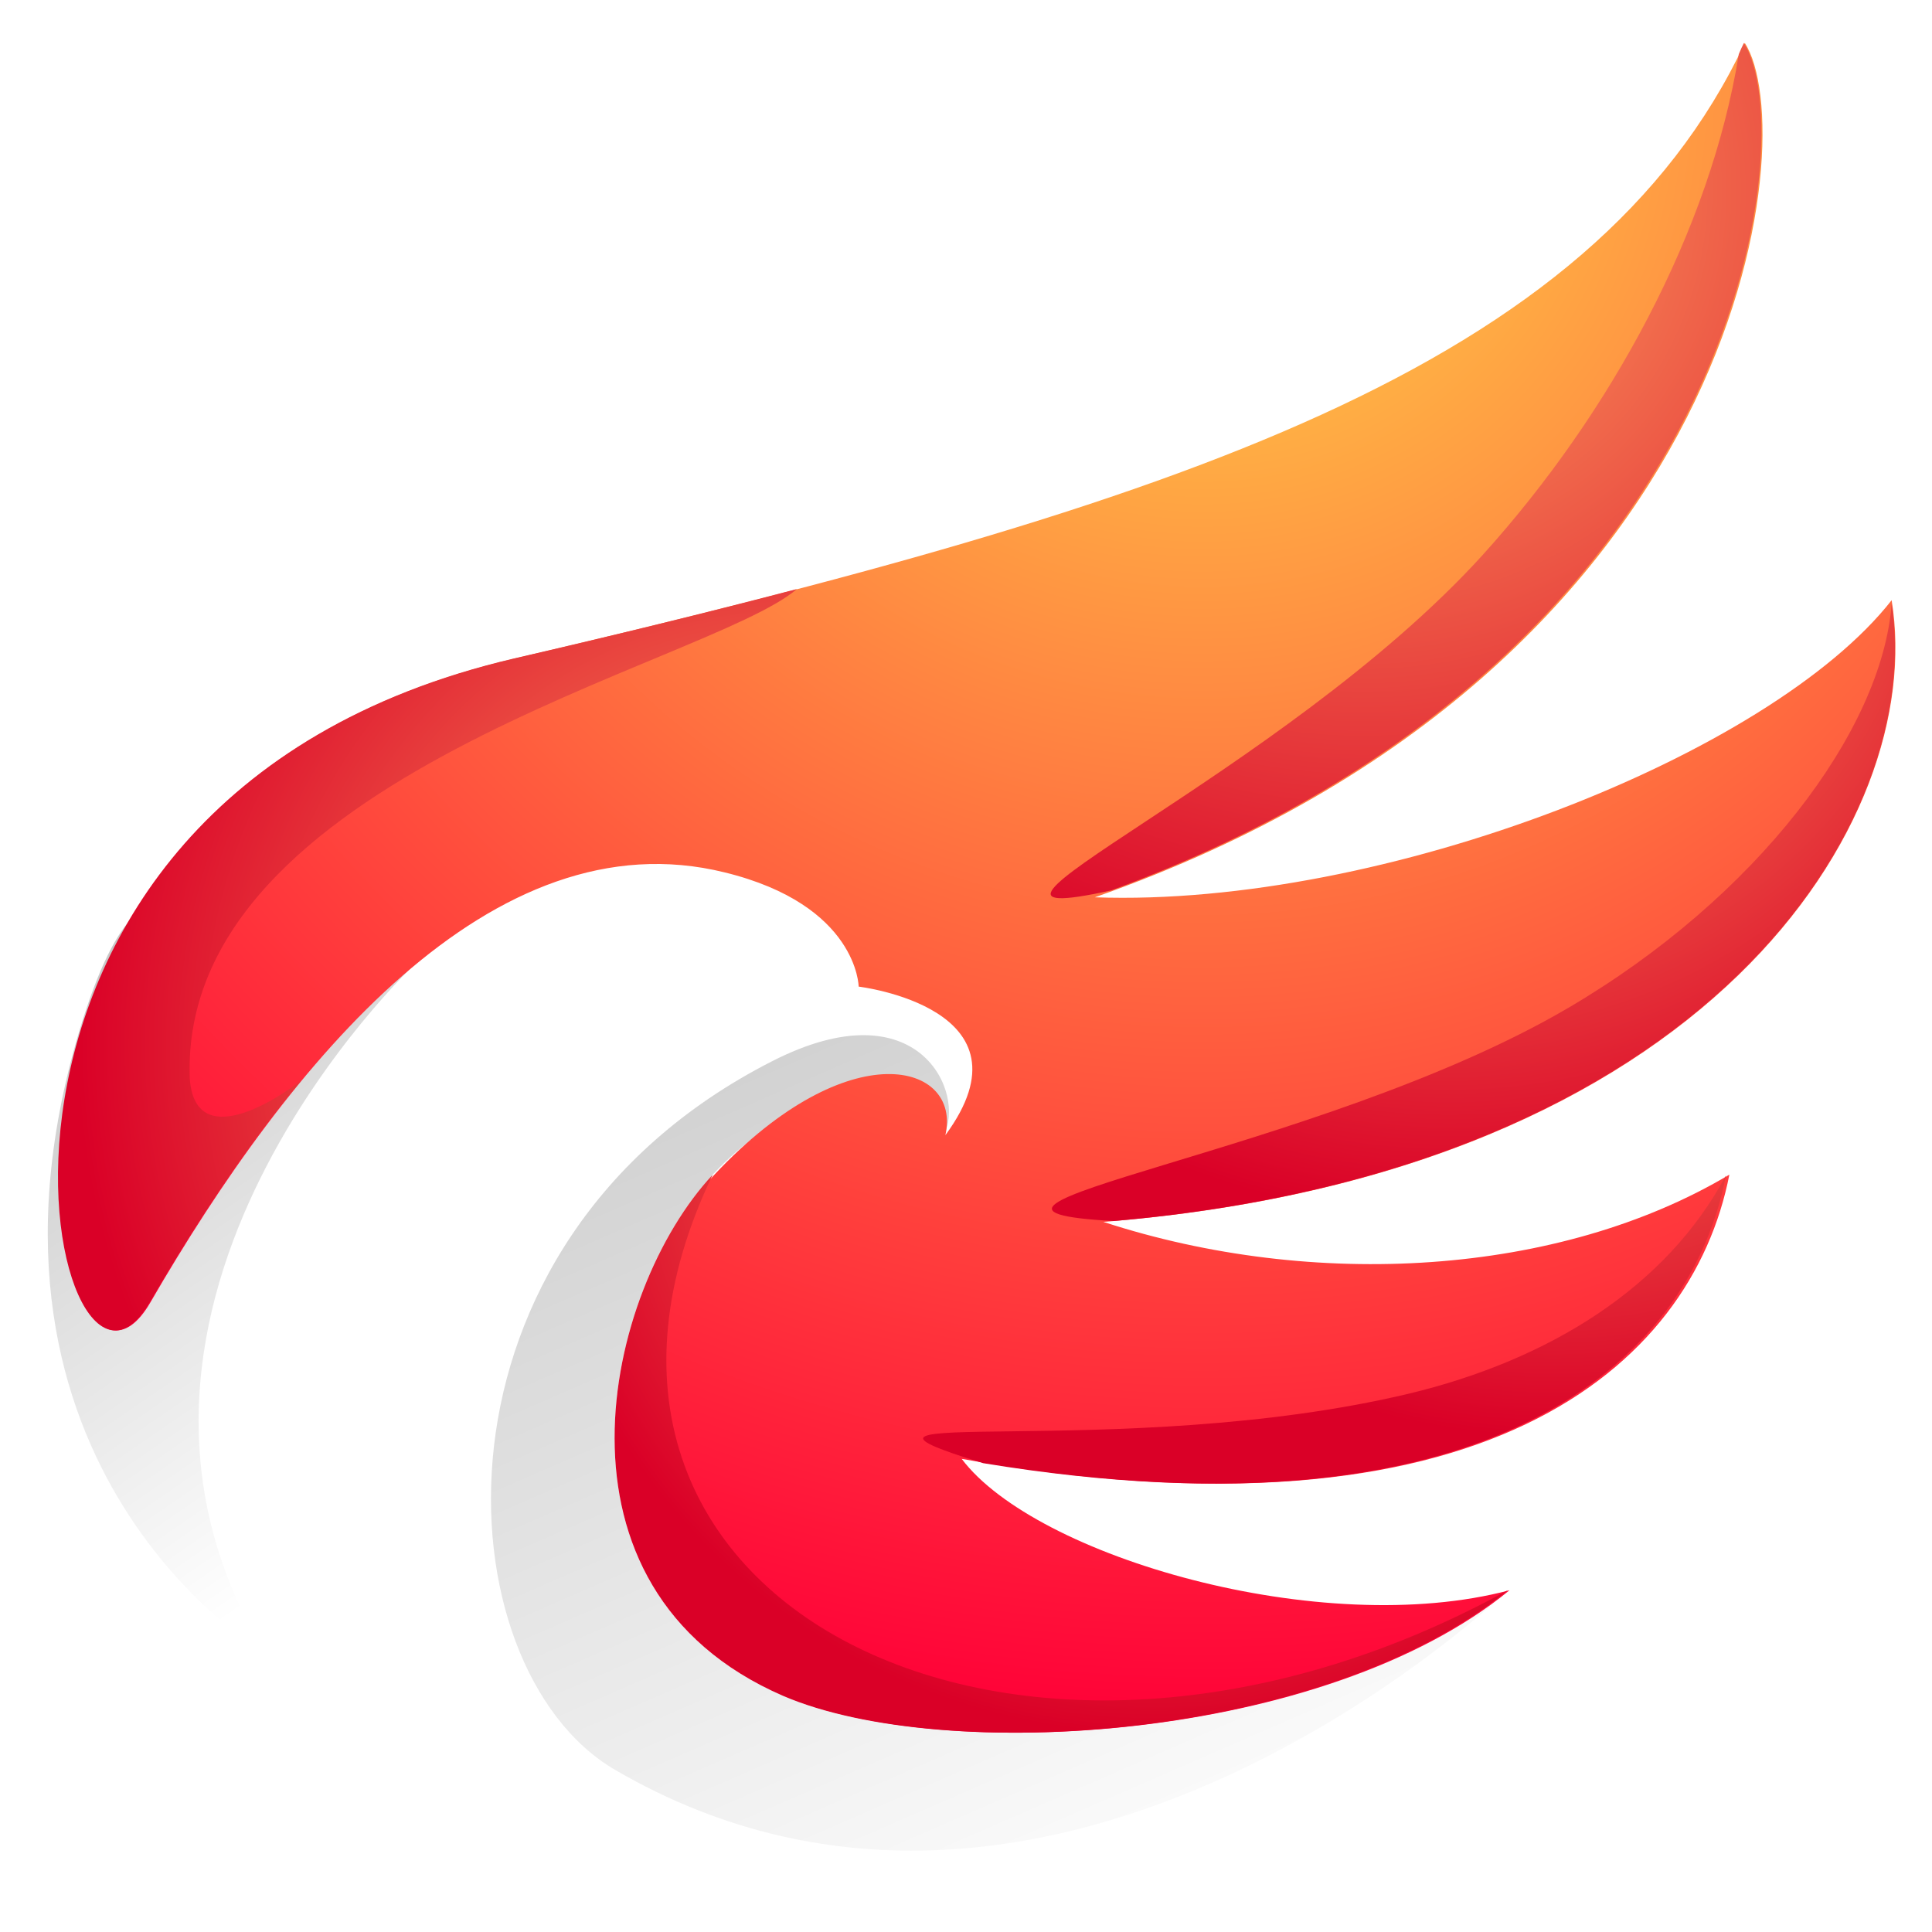
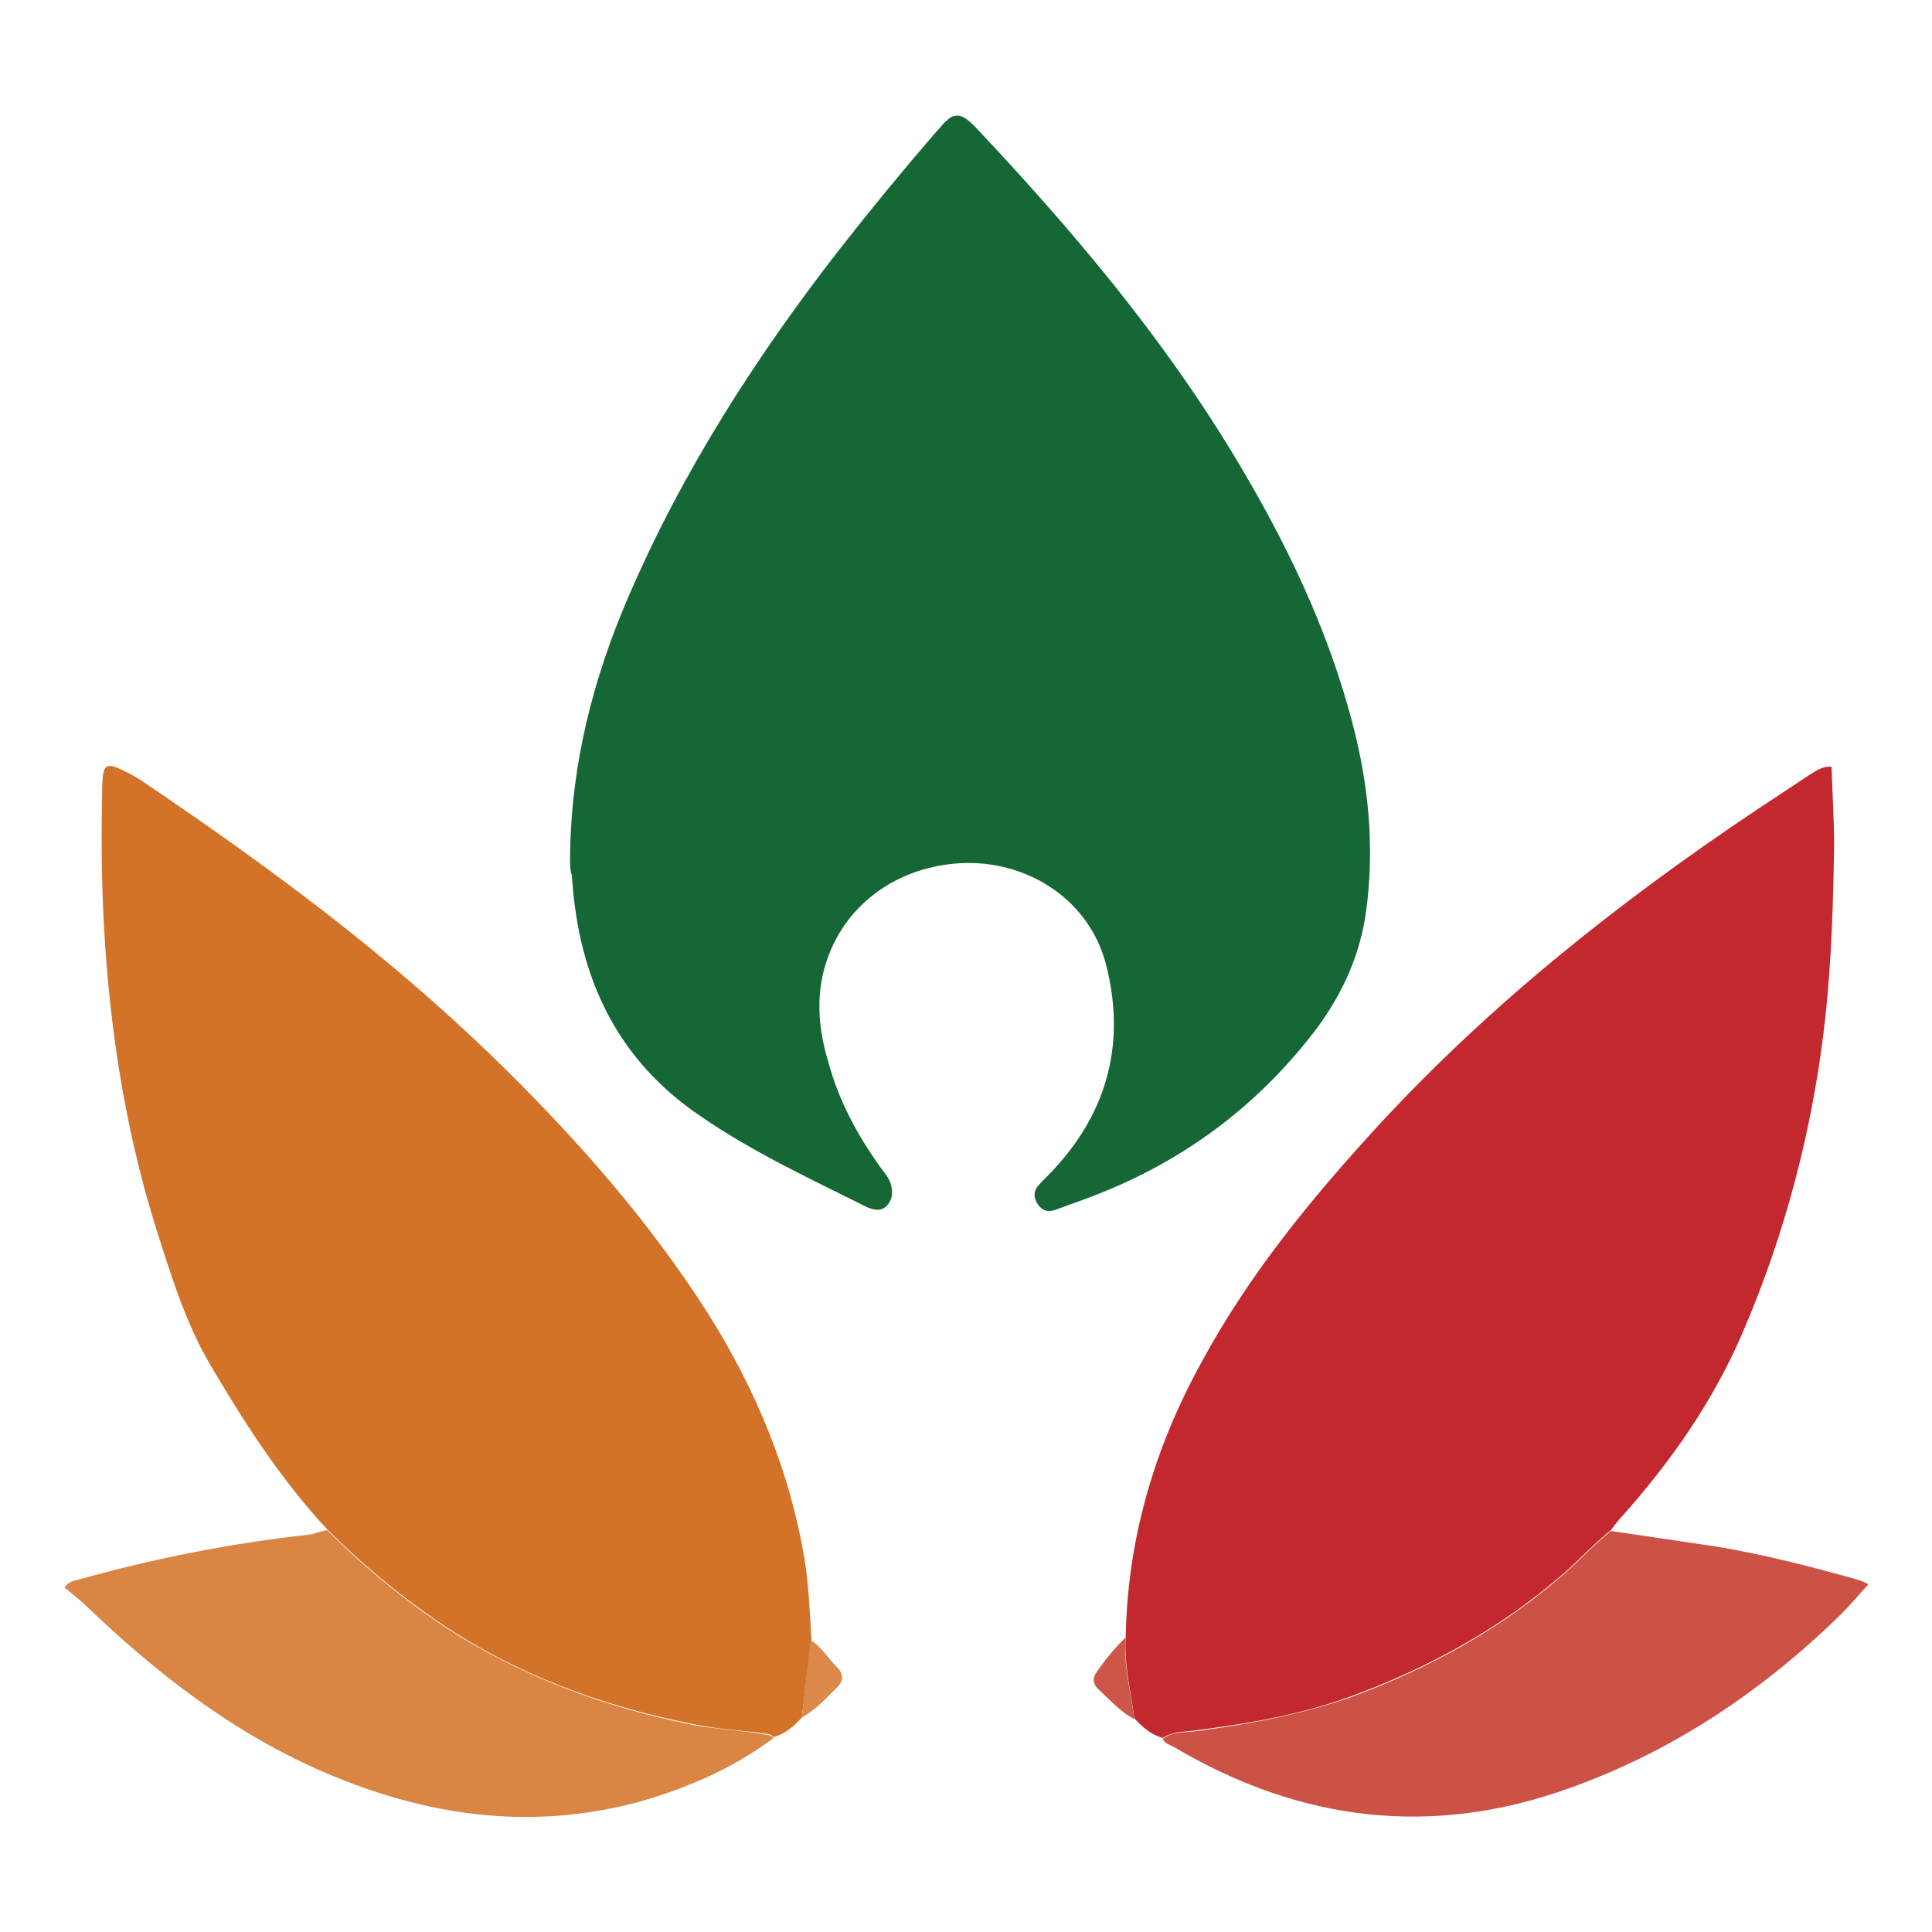
<svg xmlns="http://www.w3.org/2000/svg" version="1.1" id="Layer_1" x="0px" y="0px" viewBox="0 0 225 225" style="enable-background:new 0 0 225 225;" xml:space="preserve">
  <style type="text/css">
- 	.st0{fill:url(#SVGID_1_);}
- 	.st1{fill:url(#SVGID_00000000218189528976338680000004836149441434081463_);}
- 	.st2{fill:url(#SVGID_00000021829057638788244440000009856401624534522297_);}
- 	.st3{fill:url(#SVGID_00000163760706156498186800000016283926024181248950_);}
- 	.st4{fill:url(#SVGID_00000030465960242037546640000005800564953823098764_);}
- 	.st5{fill:url(#SVGID_00000065764573502227685540000017023103251708282808_);}
- 	.st6{fill:url(#SVGID_00000072988564695630314260000015408975051815213972_);}
- 	.st7{fill:url(#SVGID_00000085936818219892136780000010379732288909303445_);}
- 	.st8{fill:url(#SVGID_00000021077689395208011660000006115835255145899940_);}
+ 	.st0{fill:#156736;}
+ 	.st1{fill:#C3282E;}
+ 	.st2{fill:#D37229;}
+ 	.st3{fill:#DA8544;}
+ 	.st4{fill:#CB5244;}
+ 	.st5{fill:#CC5749;}
+ 	.st6{fill:#DB884A;}
</style>
  <g>
-     <linearGradient id="SVGID_1_" gradientUnits="userSpaceOnUse" x1="133.763" y1="224.811" x2="58.829" y2="52.74">
-       <stop offset="0" style="stop-color:#000000;stop-opacity:0" />
-       <stop offset="1" style="stop-color:#000000;stop-opacity:0.3" />
-     </linearGradient>
-     <path class="st0" d="M91.2,197.5C62.4,185,70.4,150.3,83,136.8c15.6-16.7,24.3,0.2,26.9-4.6c2.6-4.8-2.8-17.4-20-8.6   c-41.6,21.2-38.6,70.6-18.3,82.5c51.3,29.9,104-20.9,104-20.9C154.1,202.8,109.8,205.5,91.2,197.5z" />
-     <linearGradient id="SVGID_00000062872648970079833440000011486979499329964438_" gradientUnits="userSpaceOnUse" x1="50.723" y1="172.112" x2="-5.558" y2="90.133">
-       <stop offset="0" style="stop-color:#000000;stop-opacity:0" />
-       <stop offset="1" style="stop-color:#000000;stop-opacity:0.3" />
-     </linearGradient>
-     <path style="fill:url(#SVGID_00000062872648970079833440000011486979499329964438_);" d="M48.3,112.3c0,0-42.1,39.6-17.4,80.3   c0,0-36.8-21.5-21.7-72.4C18.2,90.2,25.7,112.6,48.3,112.3z" />
-     <linearGradient id="SVGID_00000092420467569672550160000006241495979027148976_" gradientUnits="userSpaceOnUse" x1="94.011" y1="55.237" x2="94.04" y2="55.237" gradientTransform="matrix(0.9687 0.2481 -0.2481 0.9687 -88.8163 120.6571)">
-       <stop offset="0" style="stop-color:#00A2FF" />
-       <stop offset="1" style="stop-color:#00004F" />
-     </linearGradient>
-     <path style="fill:url(#SVGID_00000092420467569672550160000006241495979027148976_);" d="M-11.4,197.5   C-11.4,197.5-11.4,197.5-11.4,197.5C-11.4,197.5-11.4,197.5-11.4,197.5C-11.4,197.5-11.4,197.5-11.4,197.5z" />
-     <radialGradient id="SVGID_00000142162139438388629610000018208992789068757150_" cx="140.022" cy="11.345" r="190.456" gradientUnits="userSpaceOnUse">
-       <stop offset="0" style="stop-color:#FFDB47" />
-       <stop offset="1" style="stop-color:#FF0038" />
-     </radialGradient>
-     <path style="fill:url(#SVGID_00000142162139438388629610000018208992789068757150_);" d="M128.5,142.3c70.5-5.6,96-46.8,91.8-72.4   c-14.1,18-59.1,35.8-92.8,34.6c76.1-26.8,82.5-89,75.7-99.5c-17.8,37.9-65.8,53.6-143.3,71.7c-71.3,16.7-54,95-42.4,75   c16.2-28,39.8-56.8,66.9-50.1c15.5,3.8,15.6,13.3,15.6,13.3s21,2.5,10.1,17.3c1.9-8.4-11.2-12.1-26.9,4.6   c-12.6,13.5-20.6,48.2,8.2,60.7c18.6,8,62.9,5.3,84.4-12.3c-21.9,5.8-55.2-3.9-63.8-15.3c60.5,10.8,85-10.6,89.4-33.1   C181.6,148.6,153,150.3,128.5,142.3z" />
-     <radialGradient id="SVGID_00000180350794267255564410000014495451071114379417_" cx="158.686" cy="22.209" r="95.885" gradientUnits="userSpaceOnUse">
-       <stop offset="0" style="stop-color:#FFAD63" />
-       <stop offset="1" style="stop-color:#DA0027" />
-     </radialGradient>
-     <path style="fill:url(#SVGID_00000180350794267255564410000014495451071114379417_);" d="M129.4,103.7   c74.1-27.2,80.4-88.3,73.7-98.7c-0.2,0.4-0.4,0.8-0.6,1.3c-3.3,20.5-14.9,41.8-29.8,58.3C149.3,90.4,105.2,109,129.4,103.7z" />
-     <radialGradient id="SVGID_00000018198331468244513060000012032907427264375474_" cx="180.879" cy="90.088" r="77.246" gradientUnits="userSpaceOnUse">
-       <stop offset="0" style="stop-color:#FFAD63" />
-       <stop offset="1" style="stop-color:#DA0027" />
-     </radialGradient>
-     <path style="fill:url(#SVGID_00000018198331468244513060000012032907427264375474_);" d="M201,136.9c-7,13.1-20.7,21.5-36.9,25.4   c-33.6,8-72.8,1-49.6,8.1C173,180,196.8,158.9,201,136.9C201.1,136.8,201.1,136.8,201,136.9z" />
-     <radialGradient id="SVGID_00000125598666406476567690000009606970279711341216_" cx="168.808" cy="56.752" r="85.138" gradientUnits="userSpaceOnUse">
-       <stop offset="0" style="stop-color:#FFAD63" />
-       <stop offset="1" style="stop-color:#DA0027" />
-     </radialGradient>
-     <path style="fill:url(#SVGID_00000125598666406476567690000009606970279711341216_);" d="M220.3,70.3   c-1.1,14.8-15.7,34.2-37.7,47.1c-29,17-78.7,23.4-52.9,24.8C198.8,136.2,224.2,95.8,220.3,70.3z" />
-     <radialGradient id="SVGID_00000032612505127438512400000017602499215376411285_" cx="134.451" cy="128.717" r="73.266" gradientUnits="userSpaceOnUse">
-       <stop offset="0" style="stop-color:#FFAD63" />
-       <stop offset="1" style="stop-color:#DA0027" />
-     </radialGradient>
-     <path style="fill:url(#SVGID_00000032612505127438512400000017602499215376411285_);" d="M83,136.8c-12.6,13.5-20.6,48.2,8.2,60.7   c18.6,8,62.9,5.3,84.4-12.3C118.5,216.6,59.2,186.5,83,136.8z" />
-     <radialGradient id="SVGID_00000087401204937073913640000012025223730942335895_" cx="92.293" cy="121.846" r="83.331" gradientUnits="userSpaceOnUse">
-       <stop offset="0" style="stop-color:#FFAD63" />
-       <stop offset="1" style="stop-color:#DA0027" />
-     </radialGradient>
-     <path style="fill:url(#SVGID_00000087401204937073913640000012025223730942335895_);" d="M22.1,125.6c-1.3-35.2,60.5-48.2,70.7-57   c-10.3,2.7-21.3,5.4-33,8.1c-71.3,16.7-54,95-42.4,75c5.2-8.9,11.1-18,17.7-25.9C32.2,128.1,22.7,134.2,22.1,125.6z" />
+     <path class="st0" d="M66.4,99c0.2-10.2,2.7-20,6.7-29.3C79.4,55,88,41.6,97.8,29c3.6-4.6,7.3-9.1,11.1-13.5   c0.5-0.5,0.9-1.1,1.4-1.5c0.7-0.7,1.5-0.7,2.3-0.1c0.4,0.3,0.7,0.6,1,0.9c11.2,11.9,21.7,24.3,30.2,38.4c5.9,9.8,10.8,19.9,13.7,31   c1.9,7.2,2.6,14.5,1.6,21.9c-0.7,5.1-2.7,9.5-5.7,13.6c-7.1,9.4-16.2,16-27.2,20c-1.1,0.4-2.2,0.8-3.3,1.2c-0.9,0.3-1.5,0.1-2-0.6   c-0.5-0.7-0.6-1.5,0-2.2c0.6-0.7,1.3-1.3,1.9-2c6.3-6.8,8.3-14.9,6-23.8c-1.9-7.3-8.7-11.9-16.3-11.8c-8,0.2-14.5,5-16.5,12.3   c-1,3.7-0.6,7.4,0.5,11c1.2,4.4,3.3,8.3,6,12.1c0.5,0.7,1.1,1.3,1.3,2.2c0.2,0.9,0.1,1.7-0.6,2.4c-0.7,0.6-1.4,0.4-2.2,0.1   c-6.6-3.3-13.3-6.4-19.4-10.6c-8.6-5.8-13.2-14-14.6-24.1c-0.2-1.3-0.3-2.6-0.4-3.9C66.3,101,66.4,100,66.4,99z" />
+     <path class="st1" d="M131.1,190.7c0.2-11.4,3.3-22,8.8-32c5.5-10.2,12.8-19.1,20.6-27.6c13.1-14.2,28.1-26.1,44.1-36.8   c2.1-1.4,4.1-2.7,6.2-4.1c0.7-0.4,1.4-1,2.5-0.9c0.1,3.1,0.3,6.1,0.3,9.2c-0.1,6.6-0.3,13.2-1,19.8c-1.4,12.8-4.6,25.2-9.7,37   c-3.4,7.9-8.3,14.9-14,21.3c-0.5,0.5-0.9,1.1-1.3,1.6c-2,1.6-3.8,3.6-5.8,5.3c-7.3,6.3-15.6,10.8-24.6,14.1   c-5.8,2.1-11.7,3.1-17.8,3.9c-1.3,0.2-2.8,0.1-4,0.9c-1.4-0.4-2.4-1.3-3.3-2.3C131.7,197,130.9,193.9,131.1,190.7z" />
+     <path class="st2" d="M93.4,200c-0.9,1-1.9,1.9-3.3,2.3c-0.3-0.3-0.6-0.4-1-0.4c-2.7-0.4-5.5-0.5-8.3-1.1   c-10.7-2.1-20.7-5.8-29.7-11.9c-4.7-3.2-9-6.8-13-10.8c-5.4-5.8-9.7-12.5-13.7-19.3c-2.5-4.3-4.1-9.1-5.6-13.8   c-4-12.1-6-24.5-6.7-37.3c-0.3-5.4-0.3-10.7-0.2-16.1c0.1-2.7,0.4-2.9,2.8-1.7c0.8,0.4,1.5,0.8,2.2,1.3   c14.2,9.6,27.9,19.7,40.3,31.7c9.5,9.2,18.3,19.1,25.4,30.3c5.5,8.8,9.4,18.2,11.1,28.4c0.5,3.1,0.6,6.2,0.8,9.3   C94.1,194.1,93.7,197.1,93.4,200z" />
+     <path class="st3" d="M38.1,178.2c4,4,8.3,7.6,13,10.8c9.1,6.1,19.1,9.8,29.7,11.9c2.7,0.5,5.5,0.6,8.3,1.1c0.4,0.1,0.8,0.1,1,0.4   c-4.8,3.6-10.2,5.9-15.9,7.5c-12.5,3.3-24.5,1.6-36.2-3.4c-10.8-4.6-19.9-11.7-28.3-19.8c-0.7-0.6-1.4-1.2-2.2-1.8   c0.5-0.7,1-0.8,1.5-0.9c8.9-2.5,18-4.3,27.2-5.3C36.9,178.5,37.5,178.3,38.1,178.2z" />
+     <path class="st4" d="M135.4,202.5c1.2-0.9,2.6-0.7,4-0.9c6-0.8,12-1.9,17.8-3.9c9-3.3,17.3-7.8,24.6-14.1c2-1.7,3.8-3.7,5.8-5.3   c4.1,0.6,8.1,1.2,12.2,1.8c5.5,0.9,10.9,2.3,16.3,3.8c0.4,0.1,0.9,0.3,1.5,0.6c-1.1,1.2-2.1,2.4-3.2,3.5   c-9.1,8.9-19.5,15.9-31.5,20.2c-16,5.8-31.4,4-46.1-4.7C136.2,203.2,135.6,203,135.4,202.5z" />
+     <path class="st5" d="M131.1,190.7c-0.3,3.2,0.6,6.3,1,9.5c-1.6-0.8-2.8-2.2-4.1-3.4c-0.8-0.7-0.8-1.4-0.2-2.2   C128.8,193.2,129.9,191.8,131.1,190.7z" />
+     <path class="st6" d="M93.4,200c0.3-3,0.7-6,1-9c1.3,0.8,2.1,2.2,3.2,3.3c0.7,0.8,0.6,1.5-0.1,2.2C96.1,197.9,94.9,199.2,93.4,200z" />
  </g>
</svg>
